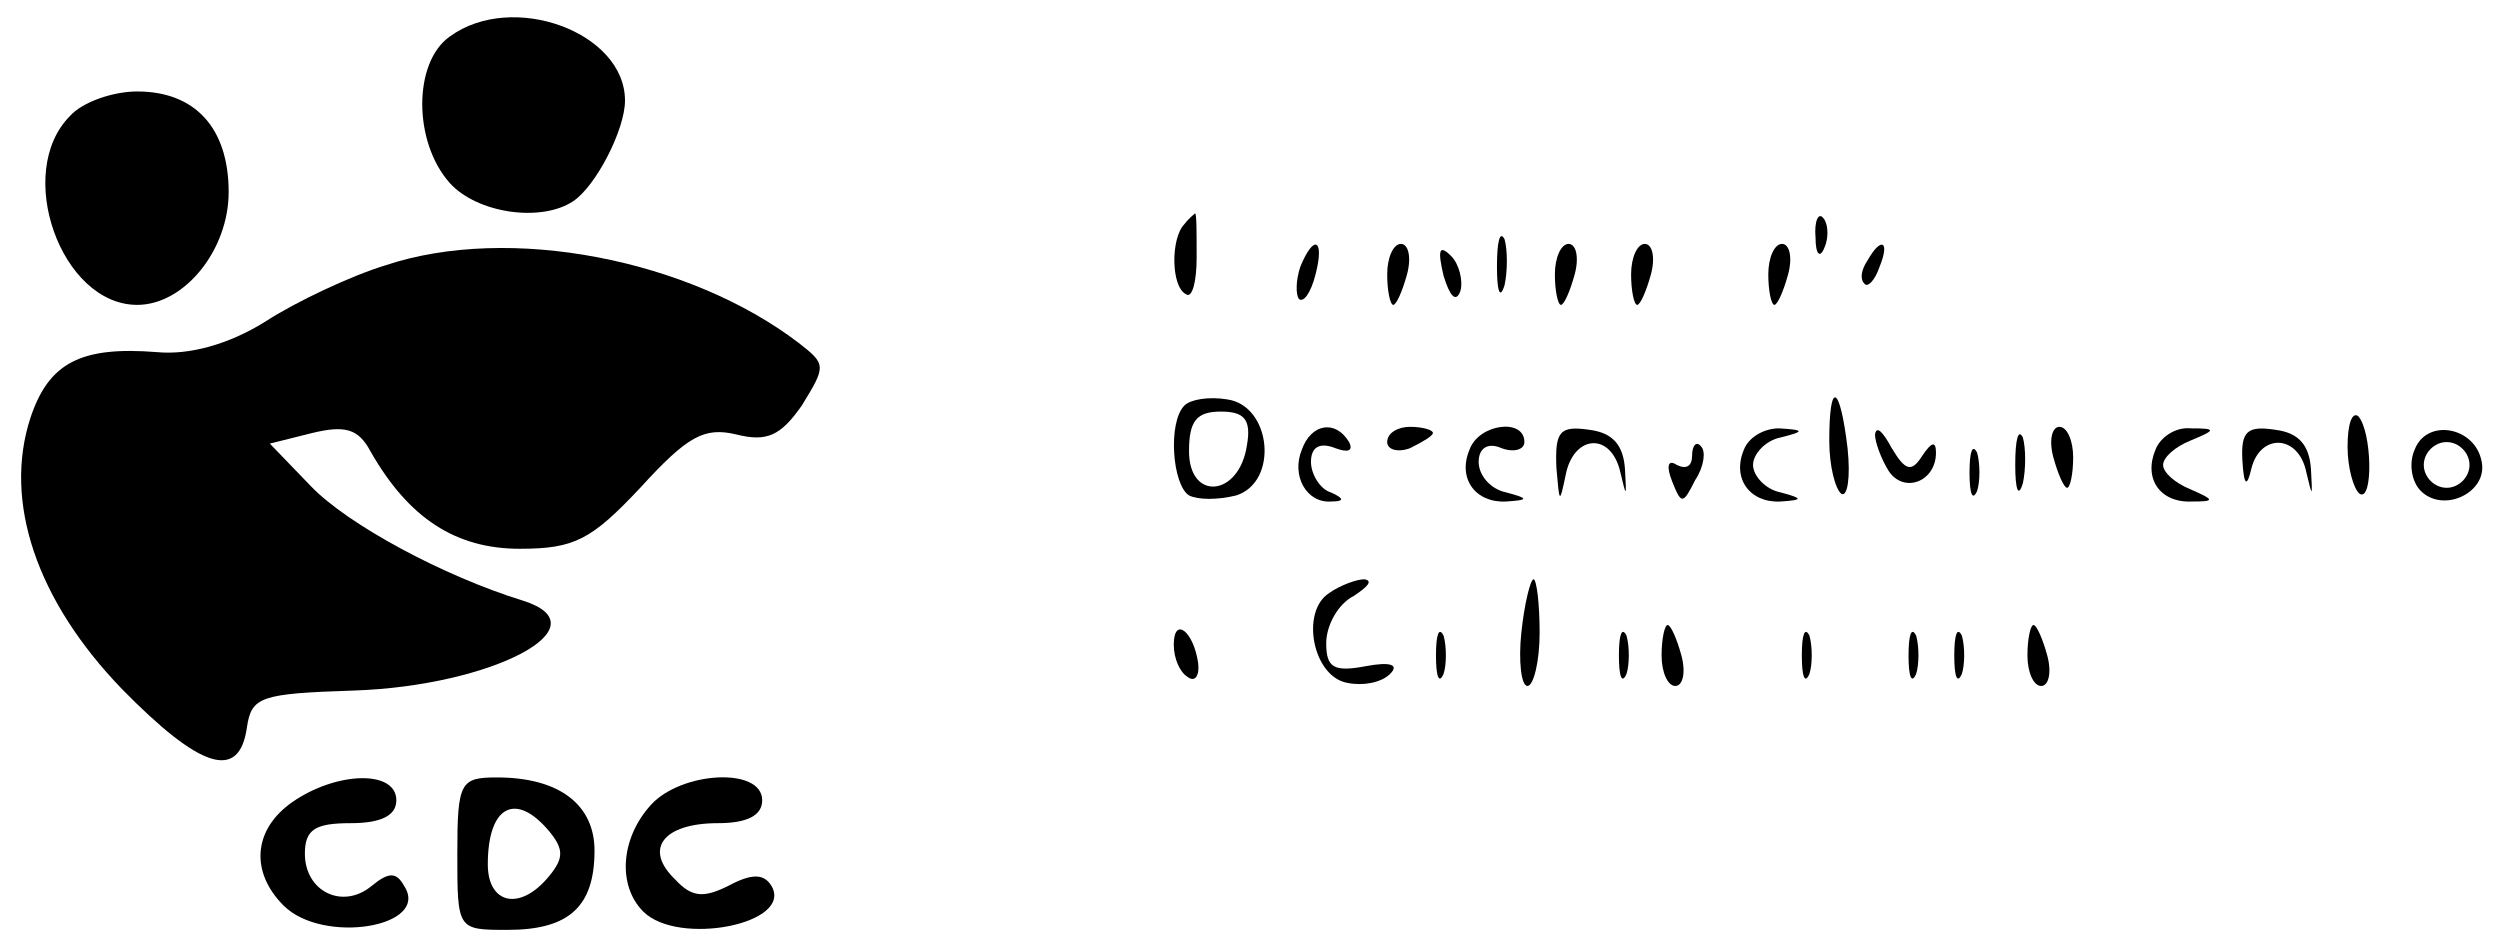
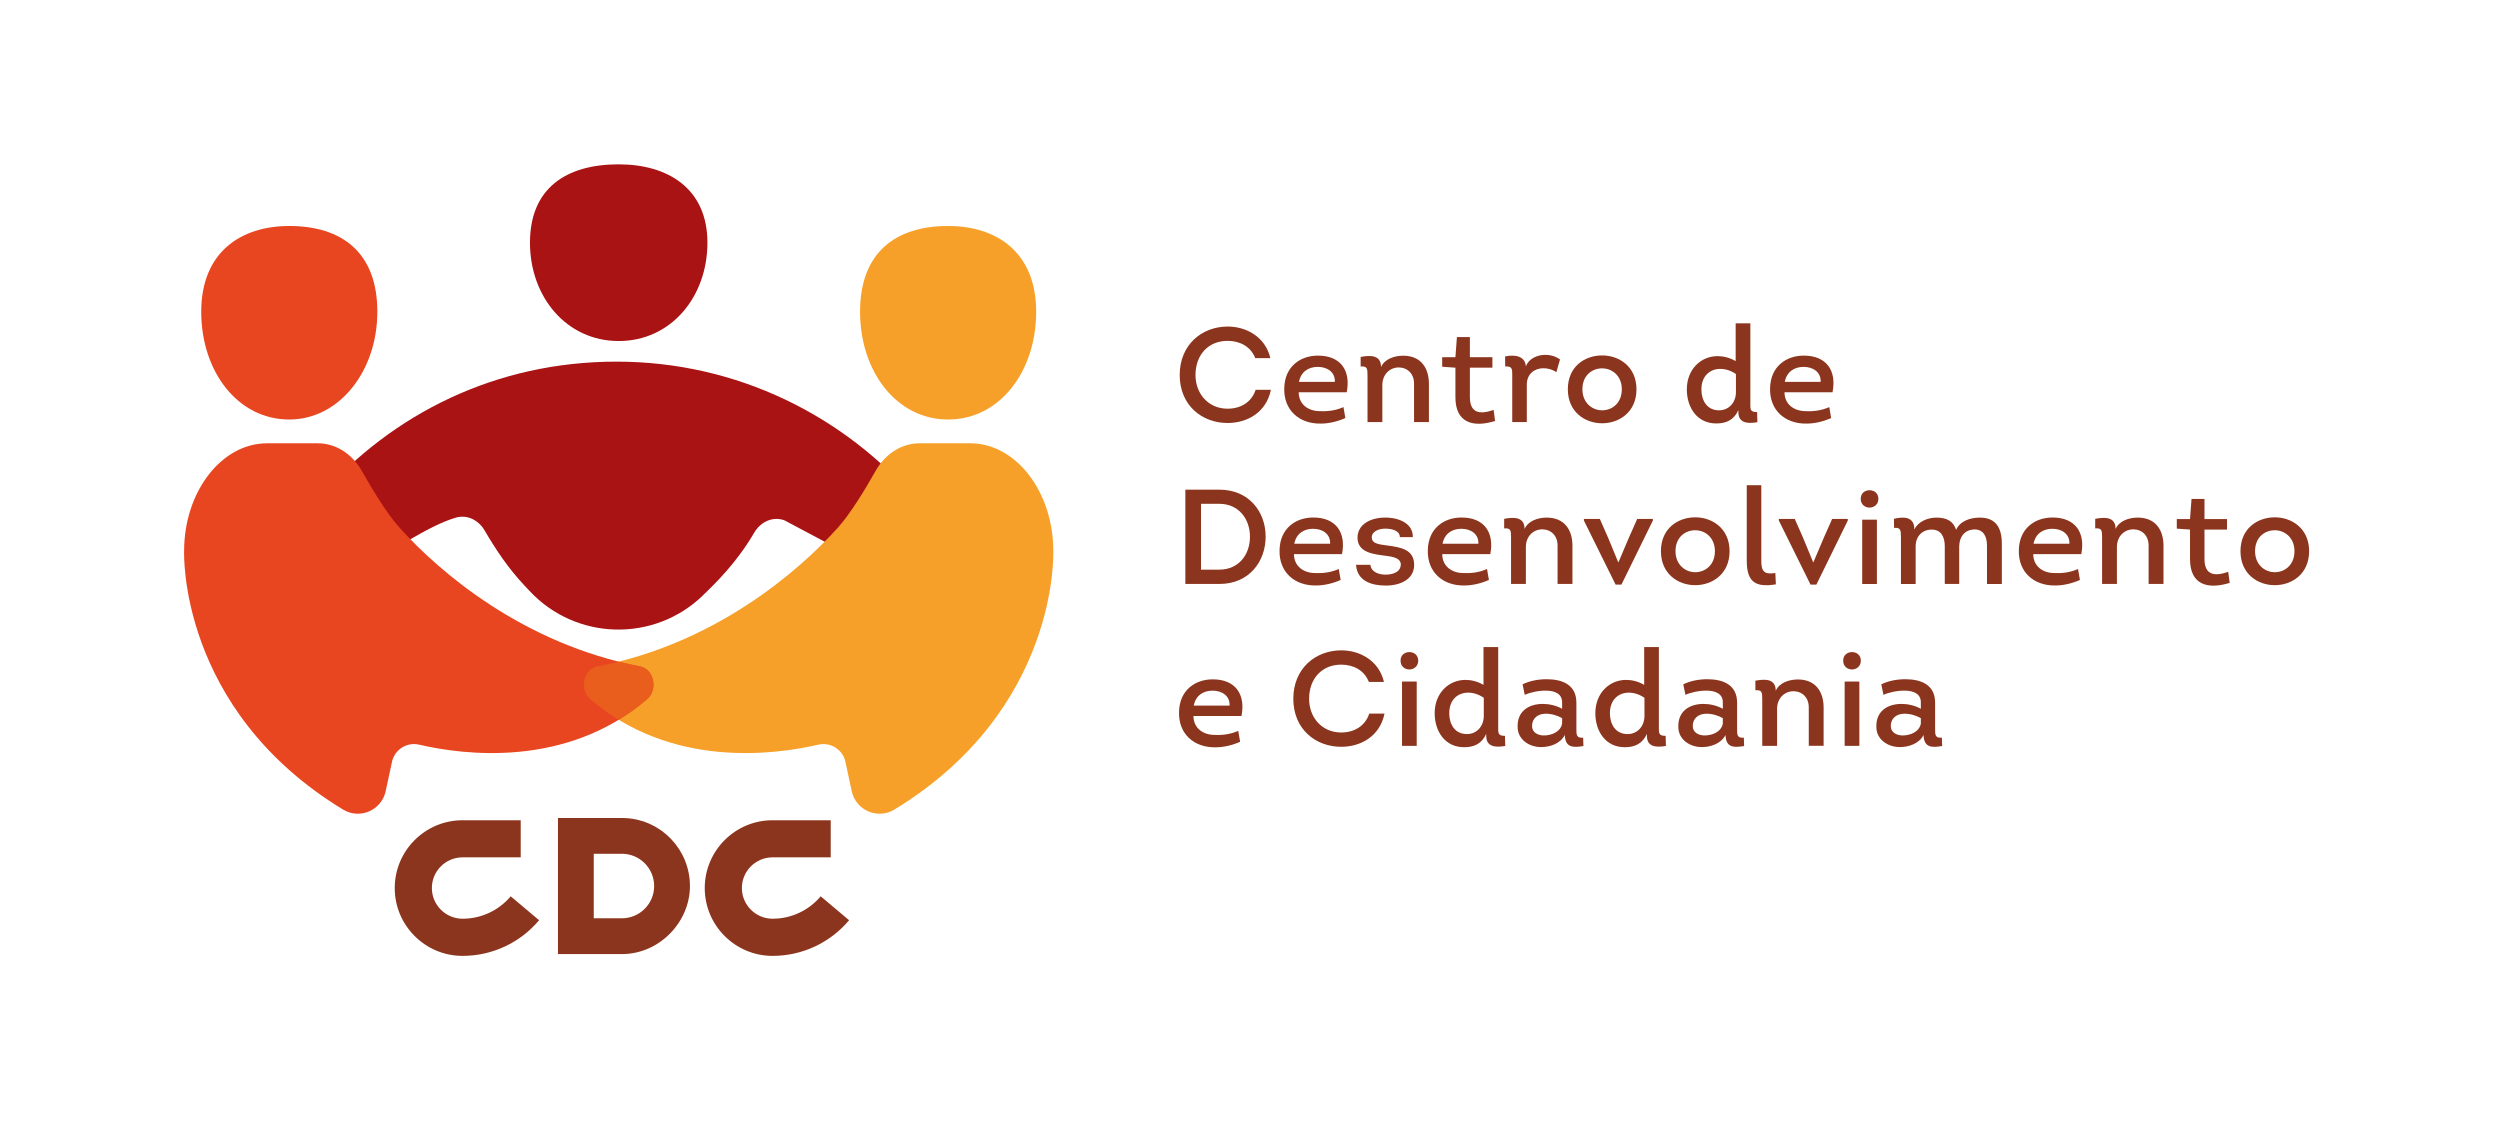
- <svg xmlns="http://www.w3.org/2000/svg" version="1.0" width="164pt" height="62pt" viewBox="0 0 164 62" preserveAspectRatio="xMidYMid meet">
-   <g transform="translate(0,62) scale(0.1,-0.1)" fill="#000000" stroke="none">
-     <path d="M295 596 c-24 -17 -24 -69 0 -96 18 -20 60 -26 81 -12 15 10 34 47 34 66 0 45 -74 72 -115 42z" />
-     <path d="M46 544 c-37 -37 -6 -124 44 -124 31 0 60 36 60 74 0 42 -22 66 -60 66 -16 0 -36 -7 -44 -16z" />
-     <path d="M777 473 c-9 -9 -9 -41 1 -46 4 -3 7 8 7 24 0 16 0 29 -1 29 0 0 -4 -3 -7 -7z" />
-     <path d="M1191 464 c0 -11 3 -14 6 -6 3 7 2 16 -1 19 -3 4 -6 -2 -5 -13z" />
-     <path d="M982 445 c0 -16 2 -22 5 -12 2 9 2 23 0 30 -3 6 -5 -1 -5 -18z" />
-     <path d="M253 446 c-23 -7 -59 -24 -79 -37 -24 -15 -50 -22 -71 -20 -50 4 -71 -7 -83 -43 -18 -55 4 -120 60 -178 51 -52 77 -61 82 -25 3 20 9 22 70 24 91 3 165 42 111 59 -52 16 -115 50 -139 75 l-27 28 28 7 c21 5 30 3 38 -12 25 -44 56 -64 98 -64 36 0 47 6 79 40 31 34 42 40 63 35 20 -5 29 -1 43 19 16 26 16 27 -2 41 -72 55 -190 78 -271 51z" />
-     <path d="M853 445 c-3 -9 -3 -18 -1 -21 3 -3 8 4 11 16 6 23 -1 27 -10 5z" />
-     <path d="M910 440 c0 -11 2 -20 4 -20 2 0 6 9 9 20 3 11 1 20 -4 20 -5 0 -9 -9 -9 -20z" />
-     <path d="M947 439 c4 -13 8 -18 11 -10 2 7 -1 18 -6 23 -8 8 -9 4 -5 -13z" />
-     <path d="M1020 440 c0 -11 2 -20 4 -20 2 0 6 9 9 20 3 11 1 20 -4 20 -5 0 -9 -9 -9 -20z" />
-     <path d="M1070 440 c0 -11 2 -20 4 -20 2 0 6 9 9 20 3 11 1 20 -4 20 -5 0 -9 -9 -9 -20z" />
-     <path d="M1160 440 c0 -11 2 -20 4 -20 2 0 6 9 9 20 3 11 1 20 -4 20 -5 0 -9 -9 -9 -20z" />
-     <path d="M1225 449 c-4 -6 -5 -12 -2 -15 2 -3 7 2 10 11 7 17 1 20 -8 4z" />
-     <path d="M777 354 c-11 -11 -8 -52 3 -59 6 -3 19 -3 31 0 28 9 23 59 -6 63 -12 2 -24 0 -28 -4z m41 -26 c-5 -34 -38 -37 -38 -4 0 20 5 26 21 26 15 0 20 -5 17 -22z" />
-     <path d="M1200 331 c0 -17 4 -32 8 -35 4 -2 6 11 4 30 -5 42 -12 45 -12 5z" />
-     <path d="M1540 327 c0 -14 4 -28 8 -31 9 -5 8 41 -1 51 -4 3 -7 -5 -7 -20z" />
-     <path d="M854 325 c-7 -17 3 -35 19 -34 9 0 9 2 0 6 -7 2 -13 12 -13 20 0 10 6 13 16 9 8 -3 12 -2 9 4 -9 15 -25 12 -31 -5z" />
-     <path d="M910 330 c0 -5 7 -7 15 -4 8 4 15 8 15 10 0 2 -7 4 -15 4 -8 0 -15 -4 -15 -10z" />
-     <path d="M964 325 c-8 -19 4 -35 24 -34 15 1 15 2 0 6 -10 2 -18 11 -18 20 0 9 6 13 15 9 8 -3 15 -1 15 4 0 16 -30 12 -36 -5z" />
-     <path d="M1021 313 c2 -23 2 -24 6 -5 5 27 30 29 36 2 4 -17 4 -16 3 2 -1 16 -8 24 -23 26 -20 3 -23 -1 -22 -25z" />
-     <path d="M1144 325 c-8 -19 4 -35 24 -34 15 1 15 2 0 6 -10 2 -18 11 -18 18 0 7 8 16 18 18 16 4 16 5 -1 6 -10 0 -20 -6 -23 -14z" />
-     <path d="M1230 335 c0 -5 4 -16 9 -24 10 -15 31 -7 31 12 0 8 -3 7 -9 -2 -7 -11 -11 -10 -20 5 -6 11 -10 15 -11 9z" />
-     <path d="M1322 315 c0 -16 2 -22 5 -12 2 9 2 23 0 30 -3 6 -5 -1 -5 -18z" />
-     <path d="M1347 320 c3 -11 7 -20 9 -20 2 0 4 9 4 20 0 11 -4 20 -9 20 -5 0 -7 -9 -4 -20z" />
-     <path d="M1414 325 c-8 -19 3 -35 24 -34 15 0 15 1 -1 8 -10 4 -18 11 -18 16 0 5 8 12 18 16 17 7 17 8 0 8 -10 1 -20 -6 -23 -14z" />
-     <path d="M1471 318 c1 -17 3 -18 6 -5 6 23 31 22 36 -3 4 -17 4 -16 3 2 -1 16 -8 24 -23 26 -19 3 -23 -1 -22 -20z" />
-     <path d="M1584 325 c-4 -9 -2 -21 4 -27 15 -15 44 -1 40 19 -4 23 -36 29 -44 8z m36 -10 c0 -8 -7 -15 -15 -15 -8 0 -15 7 -15 15 0 8 7 15 15 15 8 0 15 -7 15 -15z" />
-     <path d="M1110 321 c0 -7 -4 -9 -10 -6 -6 4 -7 -1 -3 -11 6 -15 7 -15 15 1 6 9 7 19 4 22 -3 4 -6 1 -6 -6z" />
-     <path d="M1292 310 c0 -14 2 -19 5 -12 2 6 2 18 0 25 -3 6 -5 1 -5 -13z" />
-     <path d="M872 231 c-19 -12 -11 -55 12 -59 10 -2 22 0 28 6 6 6 0 8 -16 5 -21 -4 -26 -1 -26 15 0 12 8 26 18 31 9 6 13 10 7 11 -5 0 -16 -4 -23 -9z" />
-     <path d="M998 205 c-2 -19 0 -35 4 -35 4 0 8 16 8 35 0 19 -2 35 -4 35 -2 0 -6 -16 -8 -35z" />
-     <path d="M770 197 c0 -9 4 -18 9 -21 5 -4 8 1 7 9 -3 21 -16 31 -16 12z" />
-     <path d="M942 190 c0 -14 2 -19 5 -12 2 6 2 18 0 25 -3 6 -5 1 -5 -13z" />
-     <path d="M1062 190 c0 -14 2 -19 5 -12 2 6 2 18 0 25 -3 6 -5 1 -5 -13z" />
-     <path d="M1090 190 c0 -11 4 -20 9 -20 5 0 7 9 4 20 -3 11 -7 20 -9 20 -2 0 -4 -9 -4 -20z" />
-     <path d="M1182 190 c0 -14 2 -19 5 -12 2 6 2 18 0 25 -3 6 -5 1 -5 -13z" />
-     <path d="M1252 190 c0 -14 2 -19 5 -12 2 6 2 18 0 25 -3 6 -5 1 -5 -13z" />
-     <path d="M1282 190 c0 -14 2 -19 5 -12 2 6 2 18 0 25 -3 6 -5 1 -5 -13z" />
-     <path d="M1330 190 c0 -11 4 -20 9 -20 5 0 7 9 4 20 -3 11 -7 20 -9 20 -2 0 -4 -9 -4 -20z" />
-     <path d="M192 94 c-26 -18 -28 -46 -6 -68 26 -26 97 -14 79 13 -5 9 -10 9 -21 0 -19 -16 -44 -4 -44 21 0 16 7 20 30 20 20 0 30 5 30 15 0 20 -39 19 -68 -1z" />
-     <path d="M300 60 c0 -50 0 -50 33 -50 40 0 57 15 57 52 0 30 -23 48 -64 48 -24 0 -26 -3 -26 -50z m60 15 c10 -12 10 -18 0 -30 -19 -23 -40 -18 -40 8 0 38 18 48 40 22z" />
-     <path d="M427 92 c-20 -22 -22 -53 -5 -70 23 -23 99 -8 84 17 -5 8 -13 8 -28 0 -16 -8 -24 -8 -35 4 -21 20 -8 37 28 37 19 0 29 5 29 15 0 22 -53 19 -73 -3z" />
+ <svg xmlns="http://www.w3.org/2000/svg" id="_03_-_Horizontal" data-name="03_-_Horizontal" viewBox="0 0 817.96 366.47">
+   <defs>
+     <style>
+       .cls-1 {
+         fill: #ea5e1d;
+       }
+ 
+       .cls-2 {
+         fill: #8c351e;
+       }
+ 
+       .cls-3 {
+         fill: none;
+       }
+ 
+       .cls-4 {
+         fill: #a91314;
+       }
+ 
+       .cls-5 {
+         fill: #e84621;
+       }
+ 
+       .cls-6 {
+         fill: #f6a02a;
+       }
+     </style>
+   </defs>
+   <g>
+     <path class="cls-4" d="m229.89,194.87l1.39-1.34c5.94-5.73,11.32-12.06,15.46-19.2,2.07-3.56,5.98-5.47,9.88-4.11l27.67,14.72,10.4,3.68,12.25-16.55-6.61-7.93c-23.85-28.05-59.19-45.82-98.62-45.82s-73.23,17-97.04,44l-9.75,11.62,11.68,16.59,14.51-6.51c6.12-2.92,18.74-11.92,27.97-14.64,3.79-1.12,7.5.78,9.5,4.21,3.72,6.39,7.88,12.52,12.95,17.91l1.85,1.97c15.17,16.13,40.6,16.76,56.55,1.39Z" />
+     <path class="cls-4" d="m173.4,79.4c0-17.77,11.76-25.63,29.03-25.63,16.03,0,29.03,7.85,29.03,25.63s-11.97,32.18-29.03,32.18-29.03-14.41-29.03-32.18Z" />
+     <path class="cls-6" d="m281.4,102.01c0-19.47,11.67-28.07,28.81-28.07,15.91,0,28.81,8.6,28.81,28.07s-11.88,35.25-28.81,35.25-28.81-15.78-28.81-35.25Z" />
+     <path class="cls-5" d="m123.46,102.01c0-19.47-11.67-28.07-28.81-28.07-15.91,0-28.81,8.6-28.81,28.07,0,19.47,11.88,35.25,28.81,35.25,16.29,0,28.81-15.78,28.81-35.25Z" />
+     <path class="cls-6" d="m276.62,249.29c-.86-4.03-4.86-6.58-8.87-5.65-14.54,3.38-48.2,7.78-74.62-14.89-3.65-3.13-2.22-9.84,2.25-10.7,38.08-7.33,65.47-30.59,78.87-45.53,4-4.47,8.77-12.31,12.25-18.48,3.18-5.62,8.58-9,14.37-9h16.62c14.92,0,27.13,15.86,27.13,35.23,0,0,2.16,51.69-52.02,84.62-5.47,3.32-12.59.22-13.93-6.04l-2.06-9.58Z" />
+     <path class="cls-5" d="m128.24,249.29c.86-4.03,4.86-6.58,8.87-5.65,14.54,3.38,48.2,7.78,74.62-14.89,3.65-3.13,2.22-9.84-2.25-10.7-38.08-7.33-65.47-30.59-78.87-45.53-4-4.47-8.77-12.31-12.25-18.48-3.18-5.62-8.58-9-14.37-9h-16.62c-14.92,0-27.13,15.86-27.13,35.23,0,0-2.16,51.69,52.02,84.62,5.47,3.32,12.59.22,13.93-6.04l2.06-9.58Z" />
+     <g>
+       <path class="cls-3" d="m193.14,228.76c-3.65-3.13-2.22-9.84,2.25-10.7,2.39-.46,4.74-.98,7.04-1.56-34.42-8.65-59.27-29.96-71.83-43.97-4-4.47-8.77-12.31-12.25-18.48-3.18-5.62-8.58-9-14.37-9h-16.62c-14.92,0-27.13,15.86-27.13,35.23,0,0-2.16,51.69,52.02,84.62,5.47,3.32,12.59.22,13.93-6.04l2.06-9.58c.86-4.03,4.86-6.58,8.87-5.65,12.88,3,40.76,6.78,65.33-8.14-3.17-1.92-6.28-4.16-9.29-6.74Z" />
+       <path class="cls-1" d="m193.14,228.76c3.02,2.59,6.13,4.82,9.29,6.74,3.17-1.92,6.28-4.16,9.29-6.74,3.65-3.13,2.22-9.84-2.25-10.7-2.39-.46-4.74-.98-7.04-1.56-2.31.58-4.65,1.1-7.04,1.56-4.47.86-5.9,7.57-2.25,10.7Z" />
+     </g>
+     <g>
+       <path class="cls-2" d="m176.38,301.09c-6.24,7.41-15.36,11.66-25.04,11.66-12.24,0-22.19-9.95-22.19-22.19s9.95-22.19,22.19-22.19h19.03v12.14h-19.03c-5.54,0-10.04,4.51-10.04,10.04s4.51,10.04,10.04,10.04c6.09,0,11.82-2.67,15.75-7.33l9.29,7.82Z" />
+       <path class="cls-2" d="m182.56,312.17v-44.54h20.91c.43,0,.87.01,1.3.04,11.76.67,20.97,10.44,20.97,22.23s-9.99,22.26-22.27,22.26h-20.91Zm20.91-11.72c5.82,0,10.56-4.73,10.56-10.55s-4.74-10.56-10.56-10.56h-9.2v21.1h9.2Z" />
+       <path class="cls-2" d="m277.81,301.09c-6.24,7.41-15.36,11.66-25.04,11.66-12.24,0-22.19-9.95-22.19-22.19s9.95-22.19,22.19-22.19h19.03v12.14h-19.03c-5.54,0-10.04,4.51-10.04,10.04s4.51,10.04,10.04,10.04c6.09,0,11.82-2.67,15.75-7.33l9.29,7.82Z" />
+     </g>
+   </g>
+   <g>
+     <path class="cls-2" d="m401.69,106.84c6.05,0,12.31,3.35,13.95,10.33h-4.94c-1.54-3.84-4.99-5.61-9.05-5.65-6.31,0-10.5,4.59-10.5,11.17,0,6.13,4.19,11.03,10.5,11.03,4.24,0,7.81-2.07,9.18-6.18h4.99c-1.55,7.55-7.9,10.86-14.17,10.86-8.39,0-15.67-5.78-15.67-15.71s7.28-15.85,15.71-15.85Z" />
+     <path class="cls-2" d="m440.62,128.34h-15.71c0,3.88,3.05,6.18,6.93,6.18,2.65.13,5.21-.22,7.72-1.32l.62,3.58c-2.47,1.1-5.34,1.81-8.03,1.81-7.02.13-12.18-4.37-11.96-11.56.13-7.11,5.25-10.68,11.03-10.68,7.46,0,10.81,4.94,9.4,12.01Zm-15.62-3.4h11.74c.13-3.22-2.52-4.9-5.56-4.9s-5.52,1.55-6.18,4.9Z" />
+     <path class="cls-2" d="m462.65,138.09v-12.49c.04-3.31-2.12-5.34-4.99-5.38-3,0-5.38,2.34-5.38,5.78v12.09h-4.85v-15.09c0-2.52-.09-3.22-2.25-3.09v-3.13c3.09-.57,6.67-.75,6.67,3.31,1.19-2.69,4.46-3.71,7.24-3.71,5.78,0,8.43,3.97,8.43,9.22v12.49h-4.85Z" />
+     <path class="cls-2" d="m480.92,116.86h7.37v3.44h-7.37v9.58c0,5.43,3.4,5.78,7.77,4.24l.48,3.62c-7.28,2.25-12.98.57-12.98-7.77v-9.67l-4.33-.31v-3.13h4.33l.49-6.58h4.24v6.58Z" />
+     <path class="cls-2" d="m505.51,116.11c1.77-.04,3.53.49,4.9,1.5l-1.19,4.15c-1.28-.84-2.69-1.28-4.24-1.28-2.87,0-5.43,1.85-5.43,5.3v12.31h-4.77v-15.45c0-1.9,0-2.87-2.3-2.74l-.04-3.27c3.13-.71,6.58-.18,6.8,3.27.84-2.47,3.66-3.8,6.27-3.8Z" />
+     <path class="cls-2" d="m524.18,138.49c-5.61,0-11.21-3.71-11.21-11.12s5.47-10.99,11.03-11.08c5.69-.09,11.43,3.62,11.43,11.08s-5.65,11.12-11.25,11.12Zm.09-4.24c3.18-.04,6.36-2.34,6.36-6.89s-3.35-6.93-6.62-6.84c-3.18.09-6.27,2.34-6.27,6.84s3.27,6.93,6.53,6.89Z" />
+     <path class="cls-2" d="m568.76,134.21c-1.41,3.13-3.93,4.33-7.06,4.33-6.36.13-9.8-5.16-9.8-11.12,0-6.58,4.59-10.9,10.06-10.9,1.9,0,3.97.49,5.92,1.63v-12.36h4.81v25.69c0,2.43-.22,3.35,2.21,3.35l.09,3.31c-3.31.57-6.22.26-6.22-3.31v-.62Zm-.79-11.83c-1.72-1.19-3.58-1.72-5.25-1.68-3.31.04-6.05,2.38-6.05,6.71,0,3.66,1.85,6.84,5.78,6.84,3.31,0,5.52-2.69,5.52-5.91v-5.96Z" />
+     <path class="cls-2" d="m599.57,128.34h-15.71c0,3.88,3.05,6.18,6.93,6.18,2.65.13,5.21-.22,7.72-1.32l.62,3.58c-2.47,1.1-5.34,1.81-8.03,1.81-7.02.13-12.18-4.37-11.96-11.56.13-7.11,5.25-10.68,11.03-10.68,7.46,0,10.81,4.94,9.4,12.01Zm-15.62-3.4h11.74c.13-3.22-2.52-4.9-5.56-4.9s-5.52,1.55-6.18,4.9Z" />
+     <path class="cls-2" d="m399,160.21c9.62,0,15.1,7.24,15.1,15.36s-5.38,15.49-15.1,15.49h-11.17v-30.85h11.17Zm-.09,26.17c6.4,0,10.06-4.94,10.06-10.77s-3.71-10.77-10.02-10.77h-6v21.54h5.96Z" />
+     <path class="cls-2" d="m439.08,181.31h-15.71c0,3.88,3.05,6.18,6.93,6.18,2.65.13,5.21-.22,7.72-1.32l.62,3.58c-2.47,1.1-5.34,1.81-8.03,1.81-7.02.13-12.18-4.37-11.96-11.56.13-7.11,5.25-10.68,11.03-10.68,7.46,0,10.81,4.94,9.4,12.01Zm-15.62-3.4h11.74c.13-3.22-2.52-4.9-5.56-4.9s-5.52,1.55-6.18,4.9Z" />
+     <path class="cls-2" d="m448.39,184.79c.13,2.21,2.56,3.22,4.85,3.22s4.94-.66,5.08-3.27c0-1.94-1.99-2.52-4.77-2.87-4.37-.57-9.27-1.06-9.4-5.87,0-4.55,4.41-6.66,9.05-6.66,4.9,0,9.18,2.16,9.05,6.4h-4.24c0-2.12-2.56-2.78-4.81-2.78s-4.5,1.06-4.37,2.96c.04,1.77,1.77,2.16,5.08,2.56,4.46.57,8.78,1.32,8.78,6.36,0,4.72-4.55,6.75-9.27,6.75s-9.4-1.5-9.75-6.8h4.72Z" />
+     <path class="cls-2" d="m487.59,181.31h-15.71c0,3.88,3.05,6.18,6.93,6.18,2.65.13,5.21-.22,7.72-1.32l.62,3.58c-2.47,1.1-5.34,1.81-8.03,1.81-7.02.13-12.18-4.37-11.96-11.56.13-7.11,5.25-10.68,11.03-10.68,7.46,0,10.81,4.94,9.4,12.01Zm-15.62-3.4h11.74c.13-3.22-2.52-4.9-5.56-4.9s-5.52,1.55-6.18,4.9Z" />
+     <path class="cls-2" d="m509.61,191.06v-12.49c.04-3.31-2.12-5.34-4.99-5.38-3,0-5.38,2.34-5.38,5.78v12.09h-4.85v-15.09c0-2.52-.09-3.22-2.25-3.09v-3.13c3.09-.57,6.67-.75,6.67,3.31,1.19-2.69,4.46-3.71,7.24-3.71,5.78,0,8.43,3.97,8.43,9.22v12.49h-4.85Z" />
+     <path class="cls-2" d="m528.6,191.28l-10.37-20.96v-.53h5.21l2.74,6.22,3.27,7.94h.09l3.35-7.9,2.78-6.27h5.12v.53l-10.28,20.96h-1.9Z" />
+     <path class="cls-2" d="m554.64,191.46c-5.61,0-11.21-3.71-11.21-11.12s5.47-10.99,11.03-11.08c5.69-.09,11.43,3.62,11.43,11.08s-5.65,11.12-11.25,11.12Zm.09-4.24c3.18-.04,6.36-2.34,6.36-6.89s-3.35-6.93-6.62-6.84c-3.18.09-6.27,2.34-6.27,6.84s3.27,6.93,6.53,6.89Z" />
+     <path class="cls-2" d="m576.27,158.75v24.67c0,3.53.93,4.63,4.59,4.06l.18,3.71c-6.53,1.06-9.53-.62-9.53-7.72v-24.72h4.77Z" />
+     <path class="cls-2" d="m592.38,191.28l-10.37-20.96v-.53h5.21l2.74,6.22,3.27,7.94h.09l3.35-7.9,2.78-6.27h5.12v.53l-10.28,20.96h-1.9Z" />
+     <path class="cls-2" d="m611.71,160.39c1.46,0,2.87.97,2.87,2.82s-1.41,2.82-2.82,2.87c-1.46.04-2.96-.93-2.96-2.87s1.46-2.82,2.91-2.82Zm2.38,30.68h-4.81v-21.05h4.81v21.05Z" />
+     <path class="cls-2" d="m650.11,191.06v-12.45c.04-3.18-1.28-5.43-4.1-5.38-2.96.04-4.94,2.16-4.99,5.52v12.31h-4.72v-12.31c0-3.31-1.37-5.52-4.37-5.47-3,.04-5.16,2.16-5.16,5.52v12.27h-4.81v-15.23c0-2.47-.13-3.27-2.25-3.13l-.04-2.96c2.82-.71,6.8-.93,6.66,3.53,1.19-2.6,4.33-3.93,7.24-3.93,3.71,0,5.61,1.41,6.44,4.02,1.19-2.82,4.5-4.02,7.77-4.02,5.83,0,7.33,4.15,7.19,9.27v12.45h-4.86Z" />
+     <path class="cls-2" d="m680.96,181.31h-15.71c0,3.88,3.05,6.18,6.93,6.18,2.65.13,5.21-.22,7.72-1.32l.62,3.58c-2.47,1.1-5.34,1.81-8.03,1.81-7.02.13-12.18-4.37-11.96-11.56.13-7.11,5.25-10.68,11.03-10.68,7.46,0,10.81,4.94,9.4,12.01Zm-15.62-3.4h11.74c.13-3.22-2.52-4.9-5.56-4.9s-5.52,1.55-6.18,4.9Z" />
+     <path class="cls-2" d="m702.99,191.06v-12.49c.04-3.31-2.12-5.34-4.99-5.38-3,0-5.38,2.34-5.38,5.78v12.09h-4.85v-15.09c0-2.52-.09-3.22-2.25-3.09v-3.13c3.09-.57,6.67-.75,6.67,3.31,1.19-2.69,4.46-3.71,7.24-3.71,5.78,0,8.43,3.97,8.43,9.22v12.49h-4.85Z" />
+     <path class="cls-2" d="m721.27,169.83h7.37v3.44h-7.37v9.58c0,5.43,3.4,5.78,7.77,4.24l.48,3.62c-7.28,2.25-12.98.57-12.98-7.77v-9.67l-4.33-.31v-3.13h4.33l.49-6.58h4.24v6.58Z" />
+     <path class="cls-2" d="m744.26,191.46c-5.61,0-11.21-3.71-11.21-11.12s5.47-10.99,11.03-11.08c5.69-.09,11.43,3.62,11.43,11.08s-5.65,11.12-11.25,11.12Zm.09-4.24c3.18-.04,6.36-2.34,6.36-6.89s-3.35-6.93-6.62-6.84c-3.18.09-6.27,2.34-6.27,6.84s3.27,6.93,6.53,6.89Z" />
+     <path class="cls-2" d="m406.19,234.27h-15.71c0,3.88,3.05,6.18,6.93,6.18,2.65.13,5.21-.22,7.72-1.32l.62,3.57c-2.47,1.1-5.34,1.81-8.03,1.81-7.02.13-12.18-4.37-11.96-11.56.13-7.11,5.25-10.68,11.03-10.68,7.46,0,10.81,4.94,9.4,12.01Zm-15.62-3.4h11.74c.13-3.22-2.52-4.9-5.56-4.9s-5.52,1.54-6.18,4.9Z" />
+     <path class="cls-2" d="m438.86,212.78c6.05,0,12.31,3.35,13.95,10.33h-4.94c-1.54-3.84-4.99-5.61-9.05-5.65-6.31,0-10.5,4.59-10.5,11.17,0,6.14,4.19,11.03,10.5,11.03,4.24,0,7.81-2.07,9.18-6.18h4.99c-1.55,7.55-7.9,10.86-14.17,10.86-8.39,0-15.67-5.78-15.67-15.71s7.28-15.85,15.71-15.85Z" />
+     <path class="cls-2" d="m461.15,213.35c1.46,0,2.87.97,2.87,2.82s-1.41,2.82-2.82,2.87c-1.46.04-2.96-.93-2.96-2.87s1.46-2.82,2.91-2.82Zm2.38,30.68h-4.81v-21.05h4.81v21.05Z" />
+     <path class="cls-2" d="m486.26,240.14c-1.41,3.13-3.93,4.33-7.06,4.33-6.36.13-9.8-5.16-9.8-11.12,0-6.58,4.59-10.9,10.06-10.9,1.9,0,3.97.49,5.92,1.63v-12.36h4.81v25.69c0,2.43-.22,3.35,2.21,3.35l.09,3.31c-3.31.57-6.22.26-6.22-3.31v-.62Zm-.79-11.83c-1.72-1.19-3.57-1.72-5.25-1.68-3.31.04-6.05,2.38-6.05,6.71,0,3.66,1.85,6.84,5.78,6.84,3.31,0,5.52-2.69,5.52-5.91v-5.96Z" />
+     <path class="cls-2" d="m504.18,244.43c-3.88,0-7.64-2.47-7.64-6.62-.13-5.08,3.58-7.5,8.25-7.5,2.08,0,4.41.53,6.31,1.59v-2.12c0-5.61-9.58-3.75-12.23-2.43l-.71-3.44c2.16-1.1,5.03-1.68,7.86-1.68,5.16,0,9.75,1.81,9.75,7.68v8.39c0,1.99-.09,3.27,2.21,3.05l.09,2.74c-3.35.57-5.96.57-6.09-3.62-1.41,2.82-4.81,3.97-7.81,3.97Zm6.93-9.45c-1.59-.93-3.62-1.5-5.52-1.46-2.34.04-4.33,1.41-4.33,4.02,0,2.12,1.94,3.09,3.88,3.09,2.52,0,5.47-1.19,5.96-3.88v-1.77Z" />
+     <path class="cls-2" d="m538.83,240.14c-1.41,3.13-3.93,4.33-7.06,4.33-6.36.13-9.8-5.16-9.8-11.12,0-6.58,4.59-10.9,10.06-10.9,1.9,0,3.97.49,5.92,1.63v-12.36h4.81v25.69c0,2.43-.22,3.35,2.21,3.35l.09,3.31c-3.31.57-6.22.26-6.22-3.31v-.62Zm-.79-11.83c-1.72-1.19-3.58-1.72-5.25-1.68-3.31.04-6.05,2.38-6.05,6.71,0,3.66,1.85,6.84,5.78,6.84,3.31,0,5.52-2.69,5.52-5.91v-5.96Z" />
+     <path class="cls-2" d="m556.76,244.43c-3.88,0-7.64-2.47-7.64-6.62-.13-5.08,3.58-7.5,8.25-7.5,2.08,0,4.41.53,6.31,1.59v-2.12c0-5.61-9.58-3.75-12.23-2.43l-.71-3.44c2.16-1.1,5.03-1.68,7.86-1.68,5.16,0,9.75,1.81,9.75,7.68v8.39c0,1.99-.09,3.27,2.21,3.05l.09,2.74c-3.35.57-5.96.57-6.09-3.62-1.41,2.82-4.81,3.97-7.81,3.97Zm6.93-9.45c-1.59-.93-3.62-1.5-5.52-1.46-2.34.04-4.33,1.41-4.33,4.02,0,2.12,1.94,3.09,3.88,3.09,2.52,0,5.47-1.19,5.96-3.88v-1.77Z" />
+     <path class="cls-2" d="m591.8,244.03v-12.49c.04-3.31-2.12-5.34-4.99-5.38-3,0-5.38,2.34-5.38,5.78v12.09h-4.85v-15.1c0-2.52-.09-3.22-2.25-3.09v-3.13c3.09-.57,6.66-.75,6.66,3.31,1.19-2.69,4.46-3.71,7.24-3.71,5.78,0,8.43,3.97,8.43,9.22v12.49h-4.85Z" />
+     <path class="cls-2" d="m605.97,213.35c1.46,0,2.87.97,2.87,2.82s-1.41,2.82-2.82,2.87c-1.46.04-2.96-.93-2.96-2.87s1.46-2.82,2.91-2.82Zm2.38,30.68h-4.81v-21.05h4.81v21.05Z" />
+     <path class="cls-2" d="m621.55,244.43c-3.88,0-7.64-2.47-7.64-6.62-.13-5.08,3.58-7.5,8.25-7.5,2.08,0,4.41.53,6.31,1.59v-2.12c0-5.61-9.58-3.75-12.23-2.43l-.71-3.44c2.16-1.1,5.03-1.68,7.86-1.68,5.16,0,9.75,1.81,9.75,7.68v8.39c0,1.99-.09,3.27,2.21,3.05l.09,2.74c-3.35.57-5.96.57-6.09-3.62-1.41,2.82-4.81,3.97-7.81,3.97Zm6.93-9.45c-1.59-.93-3.62-1.5-5.52-1.46-2.34.04-4.33,1.41-4.33,4.02,0,2.12,1.94,3.09,3.88,3.09,2.52,0,5.47-1.19,5.96-3.88v-1.77Z" />
  </g>
</svg>
